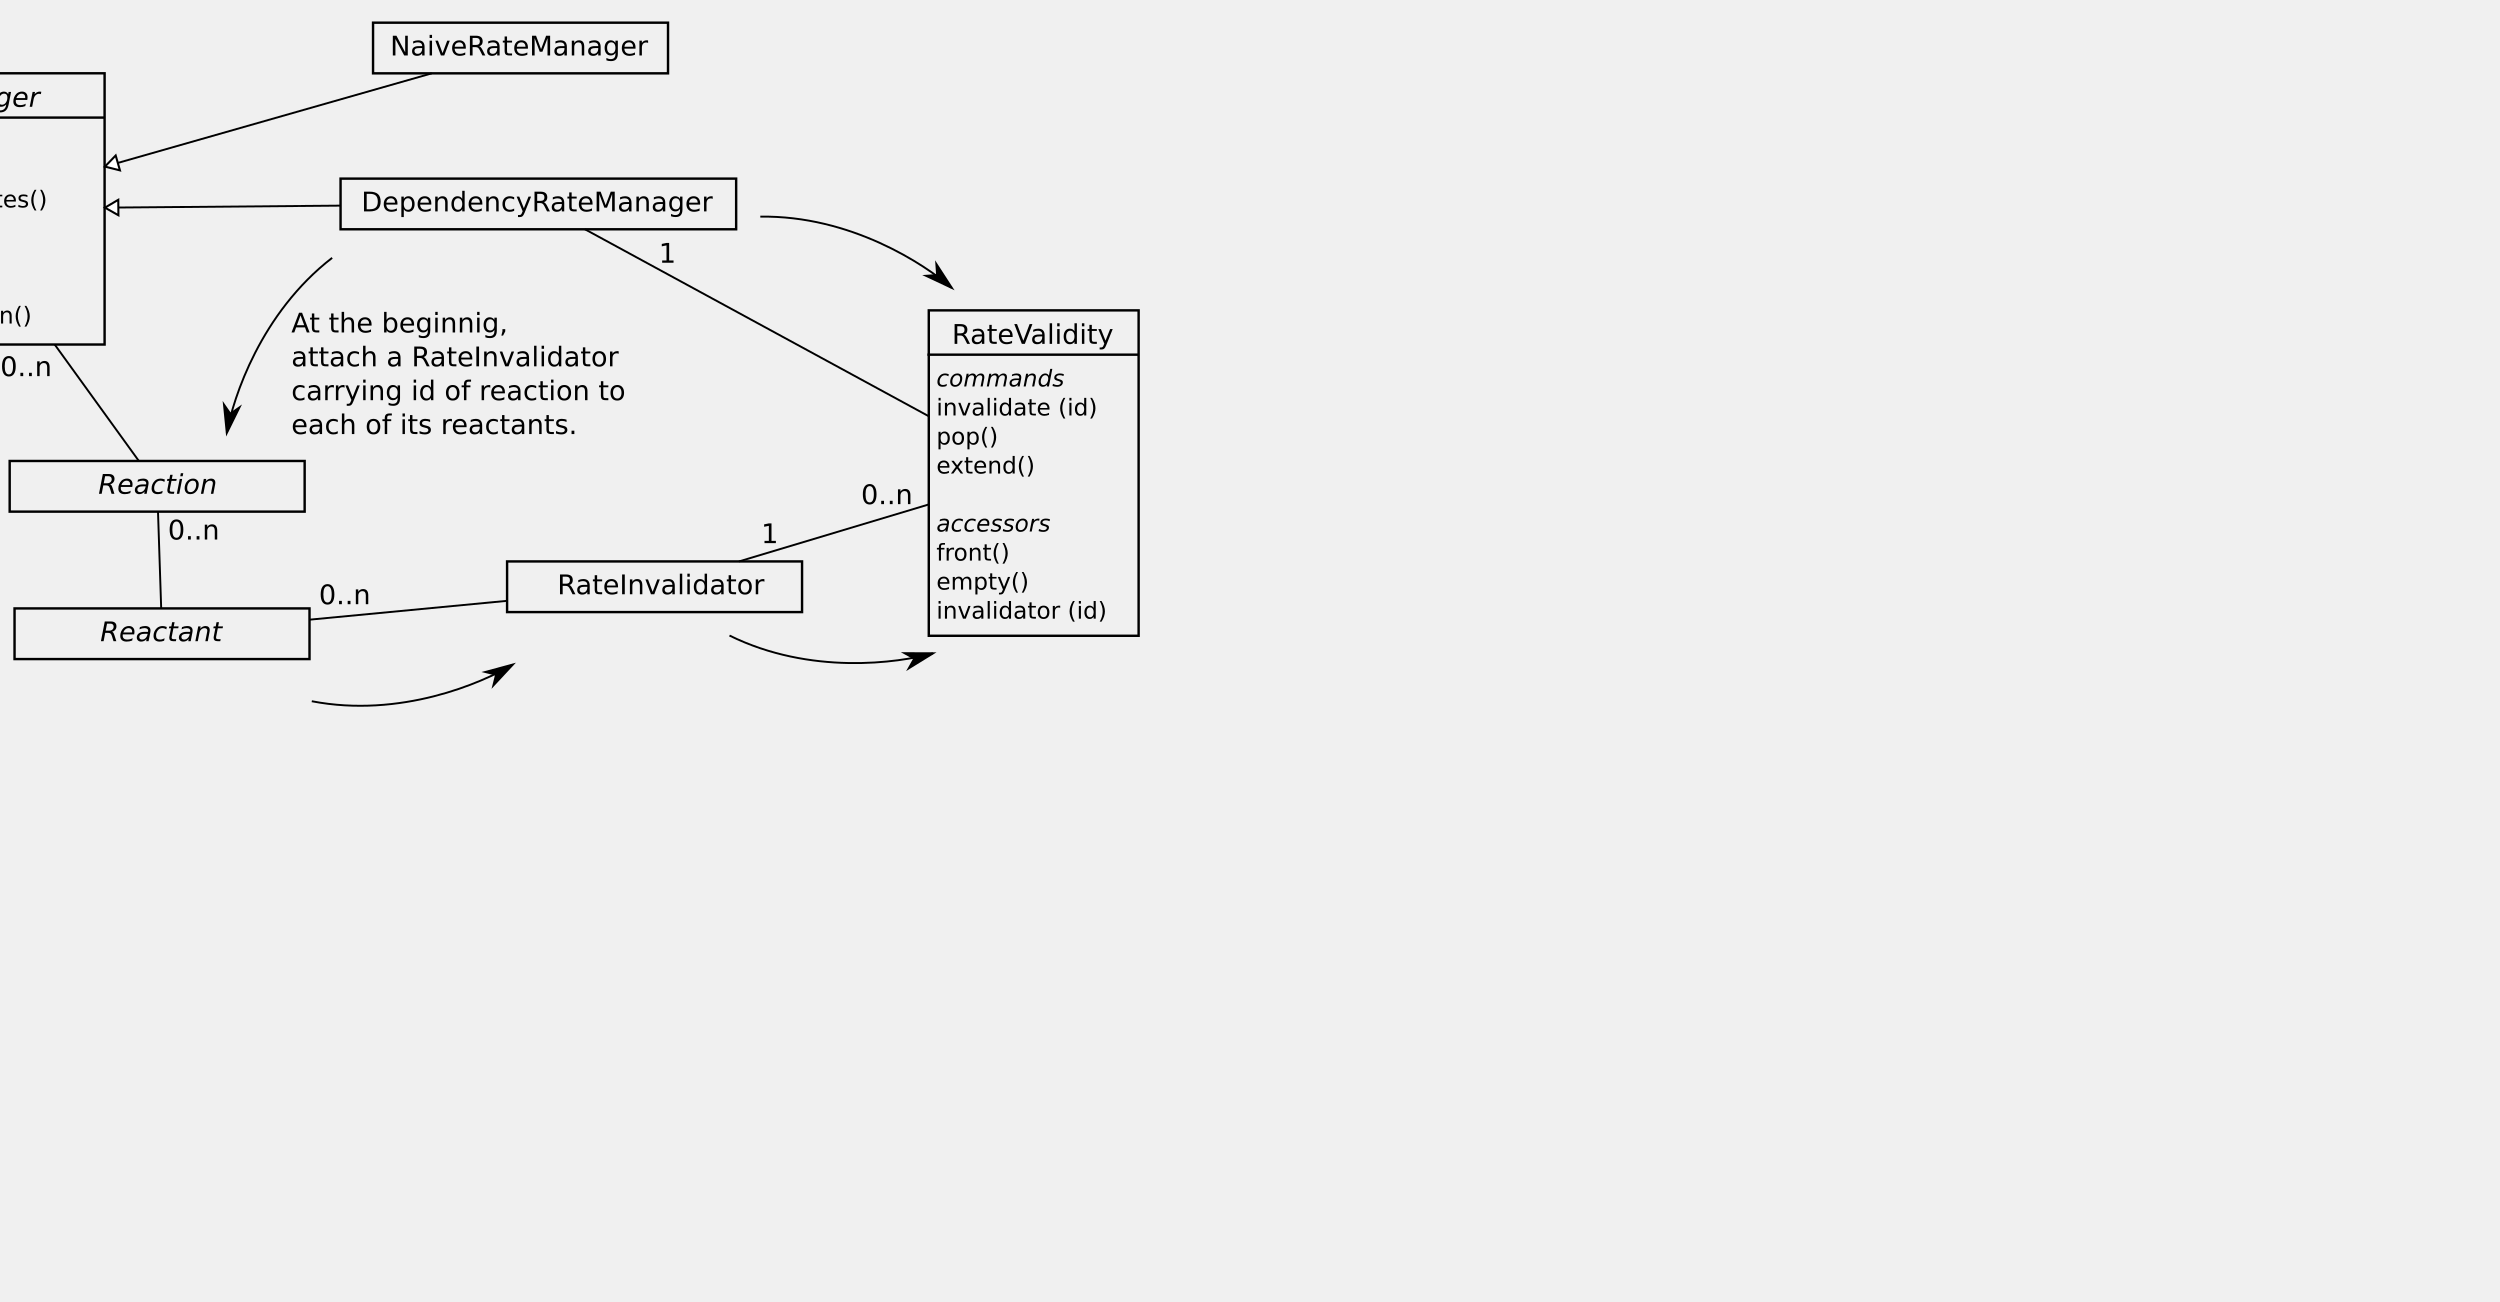
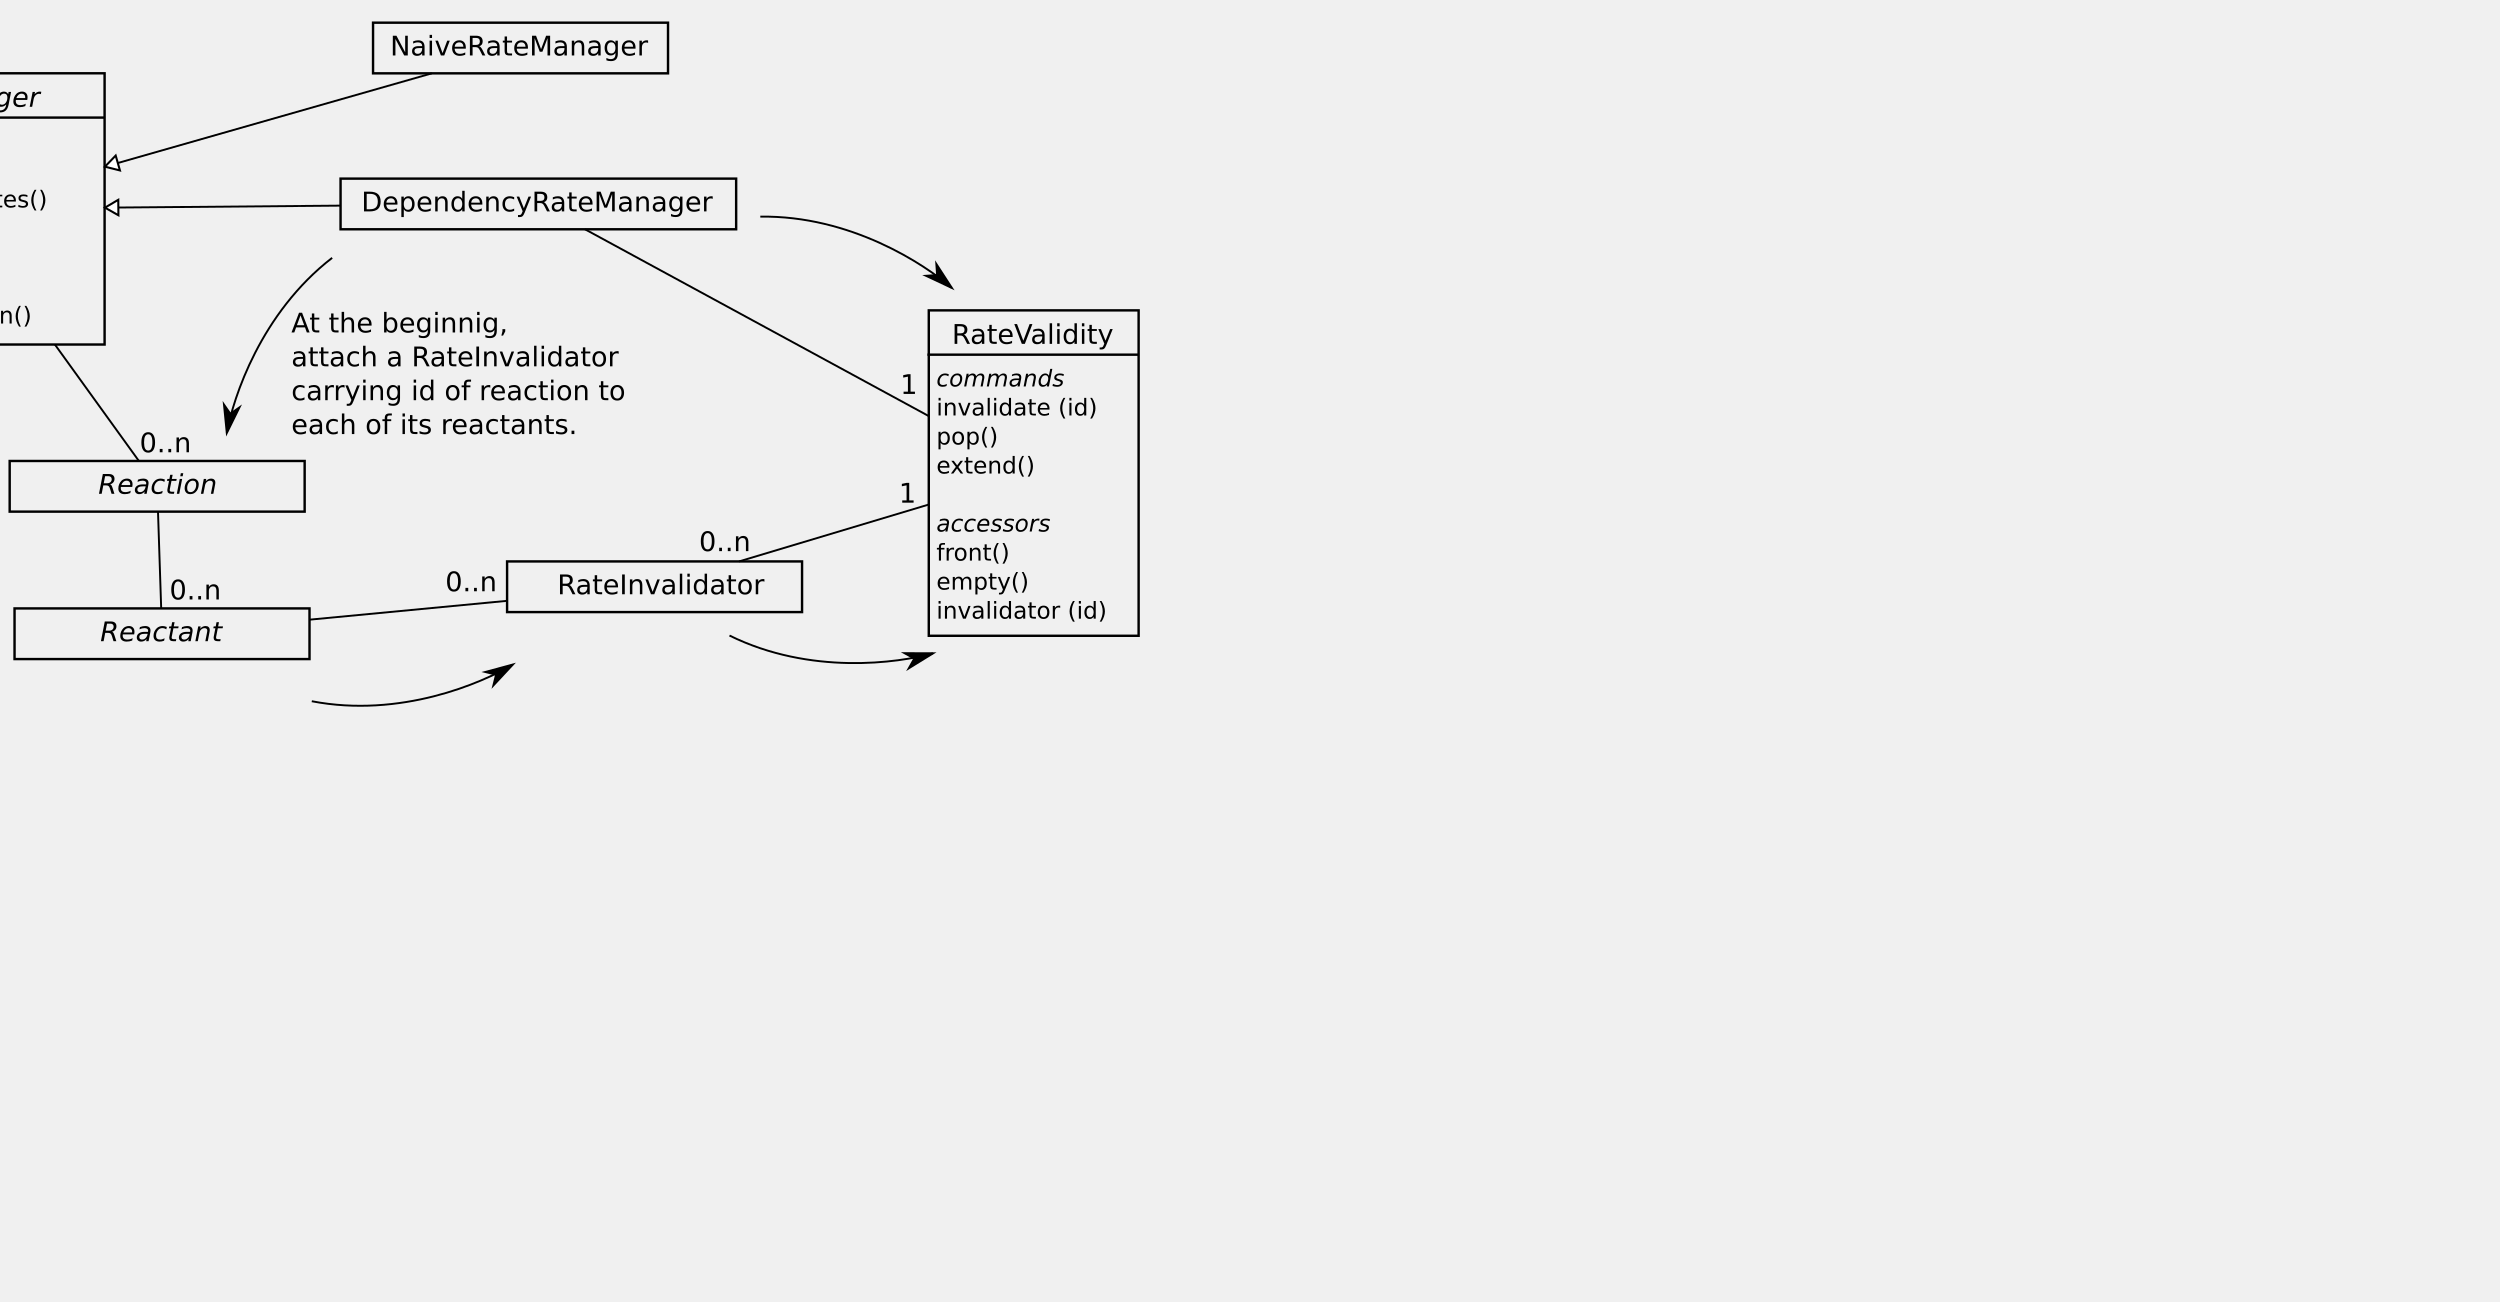
<svg xmlns="http://www.w3.org/2000/svg" id="svg2" version="1.1" width="1292.062" height="672.531" xml:space="preserve">
  <defs id="defs6">
    <marker orient="auto" refY="0.0" refX="0.0" id="Arrow1Lstart" style="overflow:visible">
      <path id="path4968" d="M 0.0,0.0 L 5.0,-5.0 L -12.5,0.0 L 5.0,5.0 L 0.0,0.0 z " style="fill-rule:evenodd;stroke:#000000;stroke-width:1.0pt;marker-start:none" transform="scale(0.8) translate(12.5,0)" />
    </marker>
    <marker orient="auto" refY="0.0" refX="0.0" id="Arrow1Mstart" style="overflow:visible">
      <path id="path4974" d="M 0.0,0.0 L 5.0,-5.0 L -12.5,0.0 L 5.0,5.0 L 0.0,0.0 z " style="fill-rule:evenodd;stroke:#000000;stroke-width:1.0pt;marker-start:none" transform="scale(0.4) translate(10,0)" />
    </marker>
    <marker orient="auto" refY="0.0" refX="0.0" id="Arrow2Lend" style="overflow:visible;">
      <path id="path5264" style="font-size:12.0;fill-rule:evenodd;stroke-width:0.625;stroke-linejoin:round;" d="M 8.719,4.034 L -2.207,0.016 L 8.719,-4.002 C 6.973,-1.63 6.983,1.616 8.719,4.034 z " transform="scale(1.1) rotate(180) translate(1,0)" />
    </marker>
    <marker orient="auto" refY="0.0" refX="0.0" id="Arrow1Mend" style="overflow:visible;">
      <path id="path5252" d="M 0.0,0.0 L 5.0,-5.0 L -12.5,0.0 L 5.0,5.0 L 0.0,0.0 z " style="fill-rule:evenodd;stroke:#000000;stroke-width:1.0pt;marker-start:none;" transform="scale(0.4) rotate(180) translate(10,0)" />
    </marker>
    <marker orient="auto" refY="0.0" refX="0.0" id="Arrow1Lend" style="overflow:visible;">
      <path id="path5246" d="M 0.0,0.0 L 5.0,-5.0 L -12.5,0.0 L 5.0,5.0 L 0.0,0.0 z " style="fill-rule:evenodd;stroke:#000000;stroke-width:1.0pt;marker-start:none;" transform="scale(0.8) rotate(180) translate(12.5,0)" />
    </marker>
    <marker orient="auto" refY="0.0" refX="0.0" id="EmptyTriangleInL" style="overflow:visible">
      <path id="path5395" d="M 5.77,0.0 L -2.88,5.0 L -2.88,-5.0 L 5.77,0.0 z " style="fill-rule:evenodd;fill:#FFFFFF;stroke:#000000;stroke-width:1.0pt;marker-start:none" transform="scale(-0.8) translate(-6,0)" />
    </marker>
    <marker orient="auto" refY="0.0" refX="0.0" id="EmptyDiamondLstart" style="overflow:visible">
      <path id="path5359" d="M 0,-7.071 L -7.071,0 L 0,7.071 L 7.071,0 L 0,-7.071 z " style="fill-rule:evenodd;fill:#FFFFFF;stroke:#000000;stroke-width:1.0pt;marker-start:none" transform="scale(0.8) translate(7,0)" />
    </marker>
    <marker orient="auto" refY="0.0" refX="0.0" id="DiamondLstart" style="overflow:visible">
      <path id="path5332" d="M 0,-7.071 L -7.071,0 L 0,7.071 L 7.071,0 L 0,-7.071 z " style="fill-rule:evenodd;stroke:#000000;stroke-width:1.0pt;marker-start:none" transform="scale(0.8) translate(7,0)" />
    </marker>
    <marker orient="auto" refY="0" refX="0" id="marker26652" style="overflow:visible">
      <path id="path26654" style="font-size:12px;fill-rule:evenodd;stroke-width:0.625;stroke-linejoin:round" d="M 8.719,4.034 -2.207,0.016 8.719,-4.002 c -1.745,2.372 -1.735,5.617 -6e-7,8.035 z" transform="matrix(-1.1,0,0,-1.1,-1.1,0)" />
    </marker>
    <marker orient="auto" refY="0" refX="0" id="marker3135" style="overflow:visible">
      <path id="path3137" style="font-size:12px;fill-rule:evenodd;stroke-width:0.625;stroke-linejoin:round" d="M 8.719,4.034 -2.207,0.016 8.719,-4.002 c -1.745,2.372 -1.735,5.617 -6e-7,8.035 z" transform="matrix(-1.1,0,0,-1.1,-1.1,0)" />
    </marker>
    <marker orient="auto" refY="0" refX="0" id="marker3139" style="overflow:visible">
      <path id="path3141" style="font-size:12px;fill-rule:evenodd;stroke-width:0.625;stroke-linejoin:round" d="M 8.719,4.034 -2.207,0.016 8.719,-4.002 c -1.745,2.372 -1.735,5.617 -6e-7,8.035 z" transform="matrix(-1.1,0,0,-1.1,-1.1,0)" />
    </marker>
    <marker orient="auto" refY="0" refX="0" id="marker26130" style="overflow:visible">
      <path id="path26132" d="M 0,-7.071 -7.071,0 0,7.071 7.071,0 0,-7.071 z" style="fill:#ffffff;fill-rule:evenodd;stroke:#000000;stroke-width:1pt;marker-start:none" transform="matrix(0.8,0,0,0.8,5.6,0)" />
    </marker>
    <marker orient="auto" refY="0" refX="0" id="marker3145" style="overflow:visible">
      <path id="path3147" d="M 0,-7.071 -7.071,0 0,7.071 7.071,0 0,-7.071 z" style="fill:#ffffff;fill-rule:evenodd;stroke:#000000;stroke-width:1pt;marker-start:none" transform="matrix(0.8,0,0,0.8,5.6,0)" />
    </marker>
    <marker orient="auto" refY="0" refX="0" id="marker3149" style="overflow:visible">
      <path id="path3151" d="M 0,-7.071 -7.071,0 0,7.071 7.071,0 0,-7.071 z" style="fill:#ffffff;fill-rule:evenodd;stroke:#000000;stroke-width:1pt;marker-start:none" transform="matrix(0.8,0,0,0.8,5.6,0)" />
    </marker>
    <marker orient="auto" refY="0" refX="0" id="marker3153" style="overflow:visible">
      <path id="path3155" d="M 0,-7.071 -7.071,0 0,7.071 7.071,0 0,-7.071 z" style="fill:#ffffff;fill-rule:evenodd;stroke:#000000;stroke-width:1pt;marker-start:none" transform="matrix(0.8,0,0,0.8,5.6,0)" />
    </marker>
    <marker orient="auto" refY="0" refX="0" id="marker26656" style="overflow:visible">
      <path id="path26658" d="M 0,-7.071 -7.071,0 0,7.071 7.071,0 0,-7.071 z" style="fill-rule:evenodd;stroke:#000000;stroke-width:1pt;marker-start:none" transform="matrix(0.8,0,0,0.8,5.6,0)" />
    </marker>
    <marker orient="auto" refY="0" refX="0" id="marker26644" style="overflow:visible">
      <path id="path26646" d="m 5.77,0 -8.65,5 0,-10 8.65,5 z" style="fill:#ffffff;fill-rule:evenodd;stroke:#000000;stroke-width:1pt;marker-start:none" transform="matrix(-0.8,0,0,-0.8,4.8,0)" />
    </marker>
    <marker orient="auto" refY="0" refX="0" id="marker3161" style="overflow:visible">
      <path id="path3163" d="m 5.77,0 -8.65,5 0,-10 8.65,5 z" style="fill:#ffffff;fill-rule:evenodd;stroke:#000000;stroke-width:1pt;marker-start:none" transform="matrix(-0.8,0,0,-0.8,4.8,0)" />
    </marker>
    <marker orient="auto" refY="0" refX="0" id="marker3165" style="overflow:visible">
      <path id="path3167" d="m 5.77,0 -8.65,5 0,-10 8.65,5 z" style="fill:#ffffff;fill-rule:evenodd;stroke:#000000;stroke-width:1pt;marker-start:none" transform="matrix(-0.8,0,0,-0.8,4.8,0)" />
    </marker>
    <marker orient="auto" refY="0" refX="0" id="marker3169" style="overflow:visible">
      <path id="path3171" d="M 0,-7.071 -7.071,0 0,7.071 7.071,0 0,-7.071 z" style="fill-rule:evenodd;stroke:#000000;stroke-width:1pt;marker-start:none" transform="matrix(0.8,0,0,0.8,5.6,0)" />
    </marker>
    <marker orient="auto" refY="0" refX="0" id="marker3173" style="overflow:visible">
      <path id="path3175" d="M 0,-7.071 -7.071,0 0,7.071 7.071,0 0,-7.071 z" style="fill-rule:evenodd;stroke:#000000;stroke-width:1pt;marker-start:none" transform="matrix(0.8,0,0,0.8,5.6,0)" />
    </marker>
    <marker orient="auto" refY="0" refX="0" id="marker3177" style="overflow:visible">
      <path id="path3179" d="M 0,-7.071 -7.071,0 0,7.071 7.071,0 0,-7.071 z" style="fill-rule:evenodd;stroke:#000000;stroke-width:1pt;marker-start:none" transform="matrix(0.8,0,0,0.8,5.6,0)" />
    </marker>
    <marker orient="auto" refY="0" refX="0" id="marker3181" style="overflow:visible">
      <path id="path3183" d="M 0,-7.071 -7.071,0 0,7.071 7.071,0 0,-7.071 z" style="fill-rule:evenodd;stroke:#000000;stroke-width:1pt;marker-start:none" transform="matrix(0.8,0,0,0.8,5.6,0)" />
    </marker>
    <marker orient="auto" refY="0" refX="0" id="marker3185" style="overflow:visible">
      <path id="path3187" d="M 0,-7.071 -7.071,0 0,7.071 7.071,0 0,-7.071 z" style="fill-rule:evenodd;stroke:#000000;stroke-width:1pt;marker-start:none" transform="matrix(0.8,0,0,0.8,5.6,0)" />
    </marker>
    <marker orient="auto" refY="0" refX="0" id="marker3189" style="overflow:visible">
      <path id="path3191" d="M 0,-7.071 -7.071,0 0,7.071 7.071,0 0,-7.071 z" style="fill-rule:evenodd;stroke:#000000;stroke-width:1pt;marker-start:none" transform="matrix(0.8,0,0,0.8,5.6,0)" />
    </marker>
    <marker orient="auto" refY="0" refX="0" id="DiamondLstart-7" style="overflow:visible">
      <path id="path5332-3" d="M 0,-7.071 -7.071,0 0,7.071 7.071,0 0,-7.071 z" style="fill-rule:evenodd;stroke:#000000;stroke-width:1pt;marker-start:none" transform="matrix(0.8,0,0,0.8,5.6,0)" />
    </marker>
    <marker orient="auto" refY="0" refX="0" id="Arrow1Lend-2" style="overflow:visible">
      <path id="path5246-8" d="M 0,0 5,-5 -12.5,0 5,5 0,0 z" style="fill-rule:evenodd;stroke:#000000;stroke-width:1pt;marker-start:none" transform="matrix(-0.8,0,0,-0.8,-10,0)" />
    </marker>
    <marker orient="auto" refY="0" refX="0" id="Arrow1Lend-3" style="overflow:visible">
      <path id="path5246-6" d="M 0,0 5,-5 -12.5,0 5,5 0,0 z" style="fill-rule:evenodd;stroke:#000000;stroke-width:1pt;marker-start:none" transform="matrix(-0.8,0,0,-0.8,-10,0)" />
    </marker>
    <marker orient="auto" refY="0" refX="0" id="Arrow1Lend-9" style="overflow:visible">
      <path id="path5246-7" d="M 0,0 5,-5 -12.5,0 5,5 0,0 z" style="fill-rule:evenodd;stroke:#000000;stroke-width:1pt;marker-start:none" transform="matrix(-0.8,0,0,-0.8,-10,0)" />
    </marker>
    <marker orient="auto" refY="0" refX="0" id="Arrow1Lend-4" style="overflow:visible">
      <path id="path5246-2" d="M 0,0 5,-5 -12.5,0 5,5 0,0 z" style="fill-rule:evenodd;stroke:#000000;stroke-width:1pt;marker-start:none" transform="matrix(-0.8,0,0,-0.8,-10,0)" />
    </marker>
    <marker orient="auto" refY="0" refX="0" id="Arrow1Lend-0" style="overflow:visible">
      <path id="path5246-65" d="M 0,0 5,-5 -12.5,0 5,5 0,0 z" style="fill-rule:evenodd;stroke:#000000;stroke-width:1pt;marker-start:none" transform="matrix(-0.8,0,0,-0.8,-10,0)" />
    </marker>
    <marker orient="auto" refY="0" refX="0" id="Arrow1Lstart-5" style="overflow:visible">
      <path id="path4968-0" d="M 0,0 5,-5 -12.5,0 5,5 0,0 z" style="fill-rule:evenodd;stroke:#000000;stroke-width:1pt;marker-start:none" transform="matrix(0.8,0,0,0.8,10,0)" />
    </marker>
    <marker orient="auto" refY="0" refX="0" id="Arrow1Lend-8" style="overflow:visible">
      <path id="path5246-9" d="M 0,0 5,-5 -12.5,0 5,5 0,0 z" style="fill-rule:evenodd;stroke:#000000;stroke-width:1pt;marker-start:none" transform="matrix(-0.8,0,0,-0.8,-10,0)" />
    </marker>
    <marker orient="auto" refY="0" refX="0" id="Arrow1Lend-8-0" style="overflow:visible">
      <path id="path5246-9-7" d="M 0,0 5,-5 -12.5,0 5,5 0,0 z" style="fill-rule:evenodd;stroke:#000000;stroke-width:1pt;marker-start:none" transform="matrix(-0.8,0,0,-0.8,-10,0)" />
    </marker>
    <marker orient="auto" refY="0" refX="0" id="Arrow1Lend-8-8" style="overflow:visible">
      <path id="path5246-9-6" d="M 0,0 5,-5 -12.5,0 5,5 0,0 z" style="fill-rule:evenodd;stroke:#000000;stroke-width:1pt;marker-start:none" transform="matrix(-0.8,0,0,-0.8,-10,0)" />
    </marker>
    <marker orient="auto" refY="0" refX="0" id="Arrow1Lend-8-3" style="overflow:visible">
      <path id="path5246-9-4" d="M 0,0 5,-5 -12.5,0 5,5 0,0 z" style="fill-rule:evenodd;stroke:#000000;stroke-width:1pt;marker-start:none" transform="matrix(-0.8,0,0,-0.8,-10,0)" />
    </marker>
  </defs>
  <g id="g10" transform="matrix(1.25,0,0,-1.25,0,672.5313)">
    <text xml:space="preserve" style="font-size:9.6px;font-style:normal;font-variant:normal;font-weight:normal;font-stretch:normal;line-height:125%;letter-spacing:0px;word-spacing:0px;fill:#000000;fill-opacity:1;stroke:none;font-family:DejaVu Sans;-inkscape-font-specification:DejaVu Sans" x="475.048" y="-444.904" id="text4309-6-8" transform="scale(1,-1)">
      <tspan id="tspan7746-8" x="475.048" y="-444.904" />
      <tspan id="tspan7114-2-8" x="475.048" y="-432.904" />
    </text>
    <g id="g5573-2-6" transform="translate(-284.9217,16.38371)">
      <path id="path104-1-9" style="fill:none;stroke:#000000;stroke-width:1;stroke-linecap:butt;stroke-linejoin:miter;stroke-miterlimit:4;stroke-opacity:1;stroke-dasharray:none" d="m 206.208,491.339 121.959,0 0,-112.144 -121.959,0 z" />
      <text y="-477.49" x="226.393" transform="scale(1,-1)" id="text106-6-9" style="font-size:11.2px;font-style:oblique;font-variant:normal;font-weight:normal;font-stretch:normal;font-family:DejaVu Sans;-inkscape-font-specification:DejaVu Sans Oblique">
        <tspan style="font-size:11.2px;font-style:oblique;font-variant:normal;font-weight:normal;font-stretch:normal;writing-mode:lr-tb;fill:#000000;fill-opacity:1;fill-rule:nonzero;stroke:none;font-family:DejaVu Sans;-inkscape-font-specification:DejaVu Sans Oblique" x="226.393" y="-477.49" id="tspan108-1-2">RateManager</tspan>
      </text>
      <path id="path3395-3-0" d="m 205.658,473.022 122.693,0" style="fill:none;stroke:#000000;stroke-width:1;stroke-linecap:butt;stroke-linejoin:miter;stroke-miterlimit:4;stroke-opacity:1;stroke-dasharray:none" />
      <text transform="scale(1,-1)" id="text4309-3-4" y="-459.884" x="209.343" style="font-size:9.6px;font-style:normal;font-variant:normal;font-weight:normal;font-stretch:normal;line-height:125%;letter-spacing:0px;word-spacing:0px;fill:#000000;fill-opacity:1;stroke:none;font-family:DejaVu Sans;-inkscape-font-specification:DejaVu Sans" xml:space="preserve">
        <tspan style="font-style:oblique;-inkscape-font-specification:DejaVu Sans Oblique" y="-459.884" x="209.343" id="tspan4311-6-0">commands</tspan>
        <tspan id="tspan4319-5-0" y="-447.884" x="209.343">update_rates()</tspan>
        <tspan y="-435.884" x="209.343" id="tspan7084-7-4">compute_all_rates()</tspan>
        <tspan id="tspan4315-0-1" y="-423.884" x="209.343" />
        <tspan style="font-style:oblique;-inkscape-font-specification:DejaVu Sans Oblique" id="tspan4321-9-4" y="-411.884" x="209.343">accessors</tspan>
        <tspan y="-399.884" x="209.343" id="tspan6718-1-5">total_rate()</tspan>
        <tspan y="-387.884" x="209.343" id="tspan7537-8-1">random_reaction()</tspan>
        <tspan y="-375.884" x="209.343" id="tspan3089-5-7" />
      </text>
    </g>
    <g id="g3203" transform="translate(67.17233,-62.00139)">
      <path d="m 87.068,590.649 121.959,0 0,-20.944 -121.959,0 z" style="fill:none;stroke:#000000;stroke-width:1;stroke-linecap:butt;stroke-linejoin:miter;stroke-miterlimit:4;stroke-opacity:1;stroke-dasharray:none" id="path104-1-9-7" />
      <text transform="scale(1,-1)" style="font-size:11.2px;font-style:normal;font-variant:normal;font-weight:normal;font-stretch:normal;font-family:DejaVu Sans;-inkscape-font-specification:DejaVu Sans" id="text106-6-9-5" x="94.15" y="-577.087">
        <tspan id="tspan108-1-2-9" y="-577.087" x="94.15" style="font-size:11.2px;font-style:normal;font-variant:normal;font-weight:normal;font-stretch:normal;writing-mode:lr-tb;fill:#000000;fill-opacity:1;fill-rule:nonzero;stroke:none;font-family:DejaVu Sans;-inkscape-font-specification:DejaVu Sans">NaiveRateManager</tspan>
      </text>
    </g>
    <g id="g3203-60" transform="translate(53.74118,-126.4766)">
      <path d="m 87.068,590.649 163.559,0 0,-20.944 -163.559,0 z" style="fill:none;stroke:#000000;stroke-width:1;stroke-linecap:butt;stroke-linejoin:miter;stroke-miterlimit:4;stroke-opacity:1;stroke-dasharray:none" id="path104-1-9-7-6" />
      <text style="font-size:11.2px;font-style:normal;font-variant:normal;font-weight:normal;font-stretch:normal;font-family:DejaVu Sans;-inkscape-font-specification:DejaVu Sans" id="text106-6-9-5-48" x="95.667" y="-577.087" transform="scale(1,-1)">
        <tspan id="tspan108-1-2-9-7" y="-577.087" x="95.667" style="font-size:11.2px;font-style:normal;font-variant:normal;font-weight:normal;font-stretch:normal;writing-mode:lr-tb;fill:#000000;fill-opacity:1;fill-rule:nonzero;stroke:none;font-family:DejaVu Sans;-inkscape-font-specification:DejaVu Sans">DependencyRateManager</tspan>
      </text>
    </g>
-     <path style="fill:none;stroke:#000000;stroke-width:1px;stroke-linecap:butt;stroke-linejoin:miter;stroke-opacity:1;marker-start:url(#marker3165)" d="M 54.057,86.152 223.15,37.901" id="path3316" transform="matrix(0.8,0,0,-0.8,0,538.025)" />
-     <path style="fill:none;stroke:#000000;stroke-width:1px;stroke-linecap:butt;stroke-linejoin:miter;stroke-opacity:1;marker-start:url(#marker3165)" d="M 54.057,107.316 176.011,106.277" id="path3318" transform="matrix(0.8,0,0,-0.8,0,538.025)" />
+     <path style="fill:none;stroke:#000000;stroke-width:1px;stroke-linecap:butt;stroke-linejoin:miter;stroke-opacity:1;marker-start:url(#marker3165)" d="M 54.057,86.194 223.182,37.901" id="path3316" transform="matrix(0.8,0,0,-0.8,0,538.025)" />
+     <path style="fill:none;stroke:#000000;stroke-width:1px;stroke-linecap:butt;stroke-linejoin:miter;stroke-opacity:1;marker-start:url(#marker3165)" d="M 54.057,107.317 176.011,106.277" id="path3318" transform="matrix(0.8,0,0,-0.8,0,538.025)" />
    <g id="g3203-8" transform="translate(-227.5711,-243.2194)">
      <path d="m 87.068,590.649 121.959,0 0,-20.944 -121.959,0 z" style="fill:none;stroke:#000000;stroke-width:1;stroke-linecap:butt;stroke-linejoin:miter;stroke-miterlimit:4;stroke-opacity:1;stroke-dasharray:none" id="path104-1-9-7-3" />
      <text transform="scale(1,-1)" style="font-size:11.2px;font-style:oblique;font-variant:normal;font-weight:normal;font-stretch:normal;font-family:DejaVu Sans;-inkscape-font-specification:DejaVu Sans Oblique" id="text106-6-9-5-7" x="107.264" y="-577.087">
        <tspan id="tspan108-1-2-9-76" y="-577.087" x="107.264" style="font-size:11.2px;font-style:oblique;font-variant:normal;font-weight:normal;font-stretch:normal;writing-mode:lr-tb;fill:#000000;fill-opacity:1;fill-rule:nonzero;stroke:none;font-family:DejaVu Sans;-inkscape-font-specification:DejaVu Sans Oblique">RateContainer</tspan>
      </text>
    </g>
-     <path style="fill:none;stroke:#000000;stroke-width:1px;stroke-linecap:butt;stroke-linejoin:miter;stroke-opacity:1" d="m -60.045,178.058 -32.329,60.186" id="path3132" transform="matrix(0.8,0,0,-0.8,0,538.025)" />
-     <text xml:space="preserve" style="font-size:11.2px;font-style:normal;font-variant:normal;font-weight:normal;font-stretch:normal;line-height:125%;letter-spacing:0px;word-spacing:0px;fill:#000000;fill-opacity:1;stroke:none;font-family:DejaVu Sans;-inkscape-font-specification:DejaVu Sans" x="-66.469" y="-380.761" id="text3134" transform="scale(1,-1)">
-       <tspan id="tspan3136" x="-66.469" y="-380.761">1</tspan>
+     <path style="fill:none;stroke:#000000;stroke-width:1px;stroke-linecap:butt;stroke-linejoin:miter;stroke-opacity:1" d="m -59.944,178.058 -32.412,60.186" id="path3132" transform="matrix(0.8,0,0,-0.8,0,538.025)" />
+     <text xml:space="preserve" style="font-style:normal;font-variant:normal;font-weight:normal;font-stretch:normal;font-size:11.2px;line-height:125%;font-family:'DejaVu Sans';-inkscape-font-specification:'DejaVu Sans';letter-spacing:0px;word-spacing:0px;fill:#000000;fill-opacity:1;stroke:none" x="-83.217" y="-351.286" id="text3134" transform="scale(1,-1)">
+       <tspan id="tspan3136" x="-83.217" y="-351.286">1</tspan>
    </text>
    <g id="g3203-5-5" transform="translate(122.591,-284.753)">
      <path d="m 87.068,590.649 121.959,0 0,-20.944 -121.959,0 z" style="fill:none;stroke:#000000;stroke-width:1;stroke-linecap:butt;stroke-linejoin:miter;stroke-miterlimit:4;stroke-opacity:1;stroke-dasharray:none" id="path104-1-9-7-63-5" />
      <text transform="scale(1,-1)" style="font-size:11.2px;font-style:normal;font-variant:normal;font-weight:normal;font-stretch:normal;font-family:DejaVu Sans;-inkscape-font-specification:DejaVu Sans" id="text106-6-9-5-9-7" x="107.85" y="-577.087">
        <tspan id="tspan108-1-2-9-6-3" y="-577.087" x="107.85" style="font-size:11.2px;font-style:normal;font-variant:normal;font-weight:normal;font-stretch:normal;writing-mode:lr-tb;fill:#000000;fill-opacity:1;fill-rule:nonzero;stroke:none;font-family:DejaVu Sans;-inkscape-font-specification:DejaVu Sans">RateInvalidator</tspan>
      </text>
    </g>
    <g id="g5573-2-6-7" transform="translate(177.8063,-81.63873)">
      <path id="path104-1-9-0" style="fill:none;stroke:#000000;stroke-width:1;stroke-linecap:butt;stroke-linejoin:miter;stroke-miterlimit:4;stroke-opacity:1;stroke-dasharray:none" d="m 206.208,491.339 86.759,0 0,-134.544 -86.759,0 z" />
      <text y="-477.49" x="215.791" transform="scale(1,-1)" id="text106-6-9-8" style="font-size:11.2px;font-style:normal;font-variant:normal;font-weight:normal;font-stretch:normal;font-family:DejaVu Sans;-inkscape-font-specification:DejaVu Sans">
        <tspan style="font-size:11.2px;font-style:normal;font-variant:normal;font-weight:normal;font-stretch:normal;writing-mode:lr-tb;fill:#000000;fill-opacity:1;fill-rule:nonzero;stroke:none;font-family:DejaVu Sans;-inkscape-font-specification:DejaVu Sans" x="215.791" y="-477.49" id="tspan108-1-2-6">RateValidity</tspan>
      </text>
      <path id="path3395-3-0-2" d="m 205.658,473.022 87.493,0" style="fill:none;stroke:#000000;stroke-width:1;stroke-linecap:butt;stroke-linejoin:miter;stroke-miterlimit:4;stroke-opacity:1;stroke-dasharray:none" />
      <text transform="scale(1,-1)" id="text4309-3-4-6" y="-459.884" x="209.343" style="font-size:9.6px;font-style:normal;font-variant:normal;font-weight:normal;font-stretch:normal;line-height:125%;letter-spacing:0px;word-spacing:0px;fill:#000000;fill-opacity:1;stroke:none;font-family:DejaVu Sans;-inkscape-font-specification:DejaVu Sans" xml:space="preserve">
        <tspan style="font-style:oblique;-inkscape-font-specification:DejaVu Sans Oblique" y="-459.884" x="209.343" id="tspan4311-6-0-9">commands</tspan>
        <tspan id="tspan4319-5-0-5" y="-447.884" x="209.343">invalidate (id)</tspan>
        <tspan y="-435.884" x="209.343" id="tspan7084-7-4-7">pop()</tspan>
        <tspan y="-423.884" x="209.343" id="tspan3249">extend()</tspan>
        <tspan id="tspan4315-0-1-2" y="-411.884" x="209.343" />
        <tspan style="font-style:oblique;-inkscape-font-specification:DejaVu Sans Oblique" id="tspan4321-9-4-8" y="-399.884" x="209.343">accessors</tspan>
        <tspan y="-387.884" x="209.343" id="tspan6718-1-5-8">front()</tspan>
        <tspan y="-375.884" x="209.343" id="tspan7537-8-1-2">empty()</tspan>
        <tspan y="-363.884" x="209.343" id="tspan3251">invalidator (id)</tspan>
        <tspan y="-351.884" x="209.343" id="tspan3089-5-7-6" />
      </text>
    </g>
-     <path style="fill:none;stroke:#000000;stroke-width:1px;stroke-linecap:butt;stroke-linejoin:miter;stroke-opacity:1" d="M 480.018,215.133 302.307,118.495" id="path3253" transform="matrix(0.8,0,0,-0.8,0,538.025)" />
-     <path style="fill:none;stroke:#000000;stroke-width:1px;stroke-linecap:butt;stroke-linejoin:miter;stroke-opacity:1" d="m 480.018,260.706 -98.117,29.455" id="path3255" transform="matrix(0.8,0,0,-0.8,0,538.025)" />
+     <path style="fill:none;stroke:#000000;stroke-width:1px;stroke-linecap:butt;stroke-linejoin:miter;stroke-opacity:1" d="M 480.018,215.049 302.326,118.495" id="path3253" transform="matrix(0.8,0,0,-0.8,0,538.025)" />
+     <path style="fill:none;stroke:#000000;stroke-width:1px;stroke-linecap:butt;stroke-linejoin:miter;stroke-opacity:1" d="m 480.018,260.749 -98.073,29.412" id="path3255" transform="matrix(0.8,0,0,-0.8,0,538.025)" />
    <g id="g3203-0" transform="translate(-83.06714,-243.2194)">
      <path d="m 87.068,590.649 121.959,0 0,-20.944 -121.959,0 z" style="fill:none;stroke:#000000;stroke-width:1;stroke-linecap:butt;stroke-linejoin:miter;stroke-miterlimit:4;stroke-opacity:1;stroke-dasharray:none" id="path104-1-9-7-68" />
      <text transform="scale(1,-1)" style="font-size:11.2px;font-style:oblique;font-variant:normal;font-weight:normal;font-stretch:normal;font-family:DejaVu Sans;-inkscape-font-specification:DejaVu Sans Oblique" id="text106-6-9-5-9" x="123.695" y="-577.087">
        <tspan id="tspan108-1-2-9-3" y="-577.087" x="123.695" style="font-size:11.2px;font-style:oblique;font-variant:normal;font-weight:normal;font-stretch:normal;writing-mode:lr-tb;fill:#000000;fill-opacity:1;fill-rule:nonzero;stroke:none;font-family:DejaVu Sans;-inkscape-font-specification:DejaVu Sans Oblique">Reaction</tspan>
      </text>
    </g>
    <g id="g3203-0-4" transform="translate(-81.05745,-304.18)">
      <path d="m 87.068,590.649 121.959,0 0,-20.944 -121.959,0 z" style="fill:none;stroke:#000000;stroke-width:1;stroke-linecap:butt;stroke-linejoin:miter;stroke-miterlimit:4;stroke-opacity:1;stroke-dasharray:none" id="path104-1-9-7-68-1" />
      <text transform="scale(1,-1)" style="font-size:11.2px;font-style:oblique;font-variant:normal;font-weight:normal;font-stretch:normal;font-family:DejaVu Sans;-inkscape-font-specification:DejaVu Sans Oblique" id="text106-6-9-5-9-0" x="122.483" y="-577.087">
        <tspan id="tspan108-1-2-9-3-3" y="-577.087" x="122.483" style="font-size:11.2px;font-style:oblique;font-variant:normal;font-weight:normal;font-stretch:normal;writing-mode:lr-tb;fill:#000000;fill-opacity:1;fill-rule:nonzero;stroke:none;font-family:DejaVu Sans;-inkscape-font-specification:DejaVu Sans Oblique">Reactant</tspan>
      </text>
    </g>
-     <path style="fill:none;stroke:#000000;stroke-width:1px;stroke-linecap:butt;stroke-linejoin:miter;stroke-opacity:1" d="m 28.263,178.058 43.501,60.186" id="path3311" transform="matrix(0.8,0,0,-0.8,0,538.025)" />
+     <path style="fill:none;stroke:#000000;stroke-width:1px;stroke-linecap:butt;stroke-linejoin:miter;stroke-opacity:1" d="m 28.364,178.058 43.418,60.186" id="path3311" transform="matrix(0.8,0,0,-0.8,0,538.025)" />
    <path style="fill:none;stroke:#000000;stroke-width:1px;stroke-linecap:butt;stroke-linejoin:miter;stroke-opacity:1" d="m 81.656,264.424 1.649,50.021" id="path3313" transform="matrix(0.8,0,0,-0.8,0,538.025)" />
    <path style="fill:none;stroke:#000000;stroke-width:1px;stroke-linecap:butt;stroke-linejoin:miter;stroke-opacity:1" d="m 159.961,320.263 102.112,-9.741" id="path3315" transform="matrix(0.8,0,0,-0.8,0,538.025)" />
-     <text xml:space="preserve" style="font-size:11.2px;font-style:normal;font-variant:normal;font-weight:normal;font-stretch:normal;line-height:125%;letter-spacing:0px;word-spacing:0px;fill:#000000;fill-opacity:1;stroke:none;font-family:DejaVu Sans;-inkscape-font-specification:DejaVu Sans" x="131.859" y="-288.205" id="text3317" transform="scale(1,-1)">
-       <tspan id="tspan3319" x="131.859" y="-288.205">0..n</tspan>
-     </text>
-     <text xml:space="preserve" style="font-size:11.2px;font-style:normal;font-variant:normal;font-weight:normal;font-stretch:normal;line-height:125%;letter-spacing:0px;word-spacing:0px;fill:#000000;fill-opacity:1;stroke:none;font-family:DejaVu Sans;-inkscape-font-specification:DejaVu Sans" x="69.409" y="-314.962" id="text3321" transform="scale(1,-1)">
-       <tspan id="tspan3323" x="69.409" y="-314.962">0..n</tspan>
-     </text>
-     <text xml:space="preserve" style="font-size:11.2px;font-style:normal;font-variant:normal;font-weight:normal;font-stretch:normal;line-height:125%;letter-spacing:0px;word-spacing:0px;fill:#000000;fill-opacity:1;stroke:none;font-family:DejaVu Sans;-inkscape-font-specification:DejaVu Sans" x="356.014" y="-329.589" id="text3329" transform="scale(1,-1)">
-       <tspan id="tspan3331" x="356.014" y="-329.589">0..n</tspan>
+     <text xml:space="preserve" style="font-style:normal;font-variant:normal;font-weight:normal;font-stretch:normal;font-size:11.2px;line-height:125%;font-family:'DejaVu Sans';-inkscape-font-specification:'DejaVu Sans';letter-spacing:0px;word-spacing:0px;fill:#000000;fill-opacity:1;stroke:none" x="184.111" y="-293.564" id="text3317" transform="scale(1,-1)">
+       <tspan id="tspan3319" x="184.111" y="-293.564">0..n</tspan>
+     </text>
+     <text xml:space="preserve" style="font-style:normal;font-variant:normal;font-weight:normal;font-stretch:normal;font-size:11.2px;line-height:125%;font-family:'DejaVu Sans';-inkscape-font-specification:'DejaVu Sans';letter-spacing:0px;word-spacing:0px;fill:#000000;fill-opacity:1;stroke:none" x="70.079" y="-290.176" id="text3321" transform="scale(1,-1)">
+       <tspan id="tspan3323" x="70.079" y="-290.176">0..n</tspan>
+     </text>
+     <text xml:space="preserve" style="font-style:normal;font-variant:normal;font-weight:normal;font-stretch:normal;font-size:11.2px;line-height:125%;font-family:'DejaVu Sans';-inkscape-font-specification:'DejaVu Sans';letter-spacing:0px;word-spacing:0px;fill:#000000;fill-opacity:1;stroke:none" x="289.024" y="-310.162" id="text3329" transform="scale(1,-1)">
+       <tspan id="tspan3331" x="289.024" y="-310.162">0..n</tspan>
    </text>
    <text xml:space="preserve" style="font-size:14px;font-style:normal;font-variant:normal;font-weight:normal;font-stretch:normal;line-height:125%;letter-spacing:0px;word-spacing:0px;fill:#000000;fill-opacity:1;stroke:none;font-family:DejaVu Sans;-inkscape-font-specification:DejaVu Sans" x="356.72" y="139.964" id="text3337" transform="matrix(0.8,0,0,-0.8,0,538.025)">
      <tspan id="tspan3339" x="356.72" y="139.964" />
    </text>
-     <text xml:space="preserve" style="font-size:11.2px;font-style:normal;font-variant:normal;font-weight:normal;font-stretch:normal;line-height:125%;letter-spacing:0px;word-spacing:0px;fill:#000000;fill-opacity:1;stroke:none;font-family:DejaVu Sans;-inkscape-font-specification:DejaVu Sans" x="272.388" y="-429.404" id="text3341" transform="scale(1,-1)">
-       <tspan id="tspan3343" x="272.388" y="-429.404">1</tspan>
+     <text xml:space="preserve" style="font-style:normal;font-variant:normal;font-weight:normal;font-stretch:normal;font-size:11.2px;line-height:125%;font-family:'DejaVu Sans';-inkscape-font-specification:'DejaVu Sans';letter-spacing:0px;word-spacing:0px;fill:#000000;fill-opacity:1;stroke:none" x="372.202" y="-375.142" id="text3341" transform="scale(1,-1)">
+       <tspan id="tspan3343" x="372.202" y="-375.142">1</tspan>
    </text>
    <path style="fill:none;stroke:#000000;stroke-width:1px;stroke-linecap:butt;stroke-linejoin:miter;stroke-opacity:1;marker-end:url(#Arrow1Lend-8)" d="m 171.661,133.265 c -36.844,28.471 -51.113,72.206 -54.429,90.436" id="path3345" transform="matrix(0.8,0,0,-0.8,0,538.025)" />
-     <text xml:space="preserve" style="font-size:11.2px;font-style:normal;font-variant:normal;font-weight:normal;font-stretch:normal;line-height:125%;letter-spacing:0px;word-spacing:0px;fill:#000000;fill-opacity:1;stroke:none;font-family:DejaVu Sans;-inkscape-font-specification:DejaVu Sans" x="0.111" y="-382.511" id="text3347" transform="scale(1,-1)">
-       <tspan id="tspan3349" x="0.111" y="-382.511">0..n</tspan>
+     <text xml:space="preserve" style="font-style:normal;font-variant:normal;font-weight:normal;font-stretch:normal;font-size:11.2px;line-height:125%;font-family:'DejaVu Sans';-inkscape-font-specification:'DejaVu Sans';letter-spacing:0px;word-spacing:0px;fill:#000000;fill-opacity:1;stroke:none" x="57.722" y="-351.026" id="text3347" transform="scale(1,-1)">
+       <tspan id="tspan3349" x="57.722" y="-351.026">0..n</tspan>
    </text>
    <text xml:space="preserve" style="font-size:11.2px;font-style:normal;font-variant:normal;font-weight:normal;font-stretch:normal;line-height:125%;letter-spacing:0px;word-spacing:0px;fill:#000000;fill-opacity:1;stroke:none;font-family:DejaVu Sans;-inkscape-font-specification:DejaVu Sans" x="120.432" y="-400.559" id="text5055" transform="scale(1,-1)">
      <tspan id="tspan5057" x="120.432" y="-400.559">At the beginnig,</tspan>
      <tspan x="120.432" y="-386.559" id="tspan5262">attach a RateInvalidator</tspan>
      <tspan x="120.432" y="-372.559" id="tspan5059">carrying id of reaction to</tspan>
      <tspan x="120.432" y="-358.559" id="tspan5061">each of its reactants.</tspan>
    </text>
    <text xml:space="preserve" style="font-size:11.2px;font-style:normal;font-variant:normal;font-weight:normal;font-stretch:normal;line-height:125%;letter-spacing:0px;word-spacing:0px;fill:#000000;fill-opacity:1;stroke:none;font-family:DejaVu Sans;-inkscape-font-specification:DejaVu Sans" x="77.82" y="-226.201" id="text5055-3" transform="scale(1,-1)">
      <tspan x="77.82" y="-226.201" id="tspan5095" />
    </text>
    <path style="fill:none;stroke:#000000;stroke-width:0.8px;stroke-linecap:butt;stroke-linejoin:miter;stroke-opacity:1;marker-end:url(#Arrow1Lend-8)" d="m 128.909,248.093 c 36.573,-7.069 70.376,7.487 83.074,15.134" id="path3345-7" />
    <flowRoot xml:space="preserve" id="flowRoot5121" style="fill:black;stroke:none;stroke-opacity:1;stroke-width:1px;stroke-linejoin:miter;stroke-linecap:butt;fill-opacity:1;font-family:DejaVu Sans;font-style:normal;font-weight:normal;font-size:14px;line-height:125%;letter-spacing:0px;word-spacing:0px;-inkscape-font-specification:DejaVu Sans;font-stretch:normal;font-variant:normal">
      <flowRegion id="flowRegion5123">
        <rect id="rect5125" width="242" height="106.346" x="412.824" y="362.704" />
      </flowRegion>
      <flowPara id="flowPara5127" />
    </flowRoot>
    <flowRoot xml:space="preserve" id="flowRoot5131" style="font-size:14px;font-style:normal;font-variant:normal;font-weight:normal;font-stretch:normal;line-height:125%;letter-spacing:0px;word-spacing:0px;fill:#000000;fill-opacity:1;stroke:none;font-family:DejaVu Sans;-inkscape-font-specification:DejaVu Sans" transform="matrix(0.8,0,0,-0.8,-42.87336,539.3648)">
      <flowRegion id="flowRegion5133">
        <rect id="rect5135" width="148.215" height="75.363" x="189.246" y="378.614" />
      </flowRegion>
      <flowPara id="flowPara5137">When concentration of reactant changes,</flowPara>
      <flowPara id="flowPara5139">notify all observing RateInvalidator.</flowPara>
    </flowRoot>
    <path style="fill:none;stroke:#000000;stroke-width:0.8px;stroke-linecap:butt;stroke-linejoin:miter;stroke-opacity:1;marker-end:url(#Arrow1Lend-8)" d="m 301.612,275.253 c 33.405,-16.482 69.853,-11.375 84.121,-7.355" id="path3345-7-8" />
    <flowRoot xml:space="preserve" id="flowRoot5131-8" style="font-size:14px;font-style:normal;font-variant:normal;font-weight:normal;font-stretch:normal;line-height:125%;letter-spacing:0px;word-spacing:0px;fill:#000000;fill-opacity:1;stroke:none;font-family:DejaVu Sans;-inkscape-font-specification:DejaVu Sans" transform="matrix(0.8,0,0,-0.8,158.2403,555.314)">
      <flowRegion id="flowRegion5133-5">
        <rect id="rect5135-3" width="140.678" height="56.104" x="189.246" y="378.614" />
      </flowRegion>
      <flowPara id="flowPara5139-9">Store id of invalidated rates.</flowPara>
    </flowRoot>
    <path style="fill:none;stroke:#000000;stroke-width:0.8px;stroke-linecap:butt;stroke-linejoin:miter;stroke-opacity:1;marker-end:url(#Arrow1Lend-8)" d="m 314.355,448.453 c 37.246,0.562 67.981,-19.683 79.146,-29.434" id="path3345-4" />
    <text xml:space="preserve" style="font-size:11.2px;font-style:normal;font-variant:normal;font-weight:normal;font-stretch:normal;line-height:125%;letter-spacing:0px;word-spacing:0px;fill:#000000;fill-opacity:1;stroke:none;font-family:DejaVu Sans;-inkscape-font-specification:DejaVu Sans" x="338.41" y="-480.762" id="text5055-6" transform="scale(1,-1)">
      <tspan x="338.41" y="-480.762" id="tspan5061-8" />
    </text>
    <flowRoot xml:space="preserve" id="flowRoot5238" style="fill:black;stroke:none;stroke-opacity:1;stroke-width:1px;stroke-linejoin:miter;stroke-linecap:butt;fill-opacity:1;font-family:DejaVu Sans;font-style:normal;font-weight:normal;font-size:14px;line-height:125%;letter-spacing:0px;word-spacing:0px;-inkscape-font-specification:DejaVu Sans;font-stretch:normal;font-variant:normal">
      <flowRegion id="flowRegion5240">
        <rect id="rect5242" width="161.612" height="69.502" x="435.433" y="-42.583" />
      </flowRegion>
      <flowPara id="flowPara5244" />
    </flowRoot>
    <flowRoot xml:space="preserve" id="flowRoot5246" style="fill:black;stroke:none;stroke-opacity:1;stroke-width:1px;stroke-linejoin:miter;stroke-linecap:butt;fill-opacity:1;font-family:DejaVu Sans;font-style:normal;font-weight:normal;font-size:14px;line-height:125%;letter-spacing:0px;word-spacing:0px;-inkscape-font-specification:DejaVu Sans;font-stretch:normal;font-variant:normal">
      <flowRegion id="flowRegion5248">
        <rect id="rect5250" width="205.993" height="87.087" x="468.09" y="51.202" />
      </flowRegion>
      <flowPara id="flowPara5252" />
    </flowRoot>
    <flowRoot xml:space="preserve" id="flowRoot5254" style="font-size:14px;font-style:normal;font-variant:normal;font-weight:normal;font-stretch:normal;line-height:125%;letter-spacing:0px;word-spacing:0px;fill:#000000;fill-opacity:1;stroke:none;font-family:DejaVu Sans;-inkscape-font-specification:DejaVu Sans" transform="matrix(0.8,0,0,-0.8,-16.07751,520.6077)">
      <flowRegion id="flowRegion5256">
        <rect id="rect5258" width="144.865" height="86.249" x="442.132" y="19.382" />
      </flowRegion>
      <flowPara id="flowPara5260">When update is needed, loop through list of ids of invalidated rates.</flowPara>
    </flowRoot>
-     <text xml:space="preserve" style="font-size:11.2px;font-style:normal;font-variant:normal;font-weight:normal;font-stretch:normal;line-height:125%;letter-spacing:0px;word-spacing:0px;fill:#000000;fill-opacity:1;stroke:none;font-family:DejaVu Sans;-inkscape-font-specification:DejaVu Sans" x="314.702" y="-313.453" id="text3171" transform="scale(1,-1)">
-       <tspan id="tspan3173" x="314.702" y="-313.453">1</tspan>
+     <text xml:space="preserve" style="font-style:normal;font-variant:normal;font-weight:normal;font-stretch:normal;font-size:11.2px;line-height:125%;font-family:'DejaVu Sans';-inkscape-font-specification:'DejaVu Sans';letter-spacing:0px;word-spacing:0px;fill:#000000;fill-opacity:1;stroke:none" x="371.644" y="-330.2" id="text3171" transform="scale(1,-1)">
+       <tspan id="tspan3173" x="371.644" y="-330.2">1</tspan>
    </text>
  </g>
</svg>
